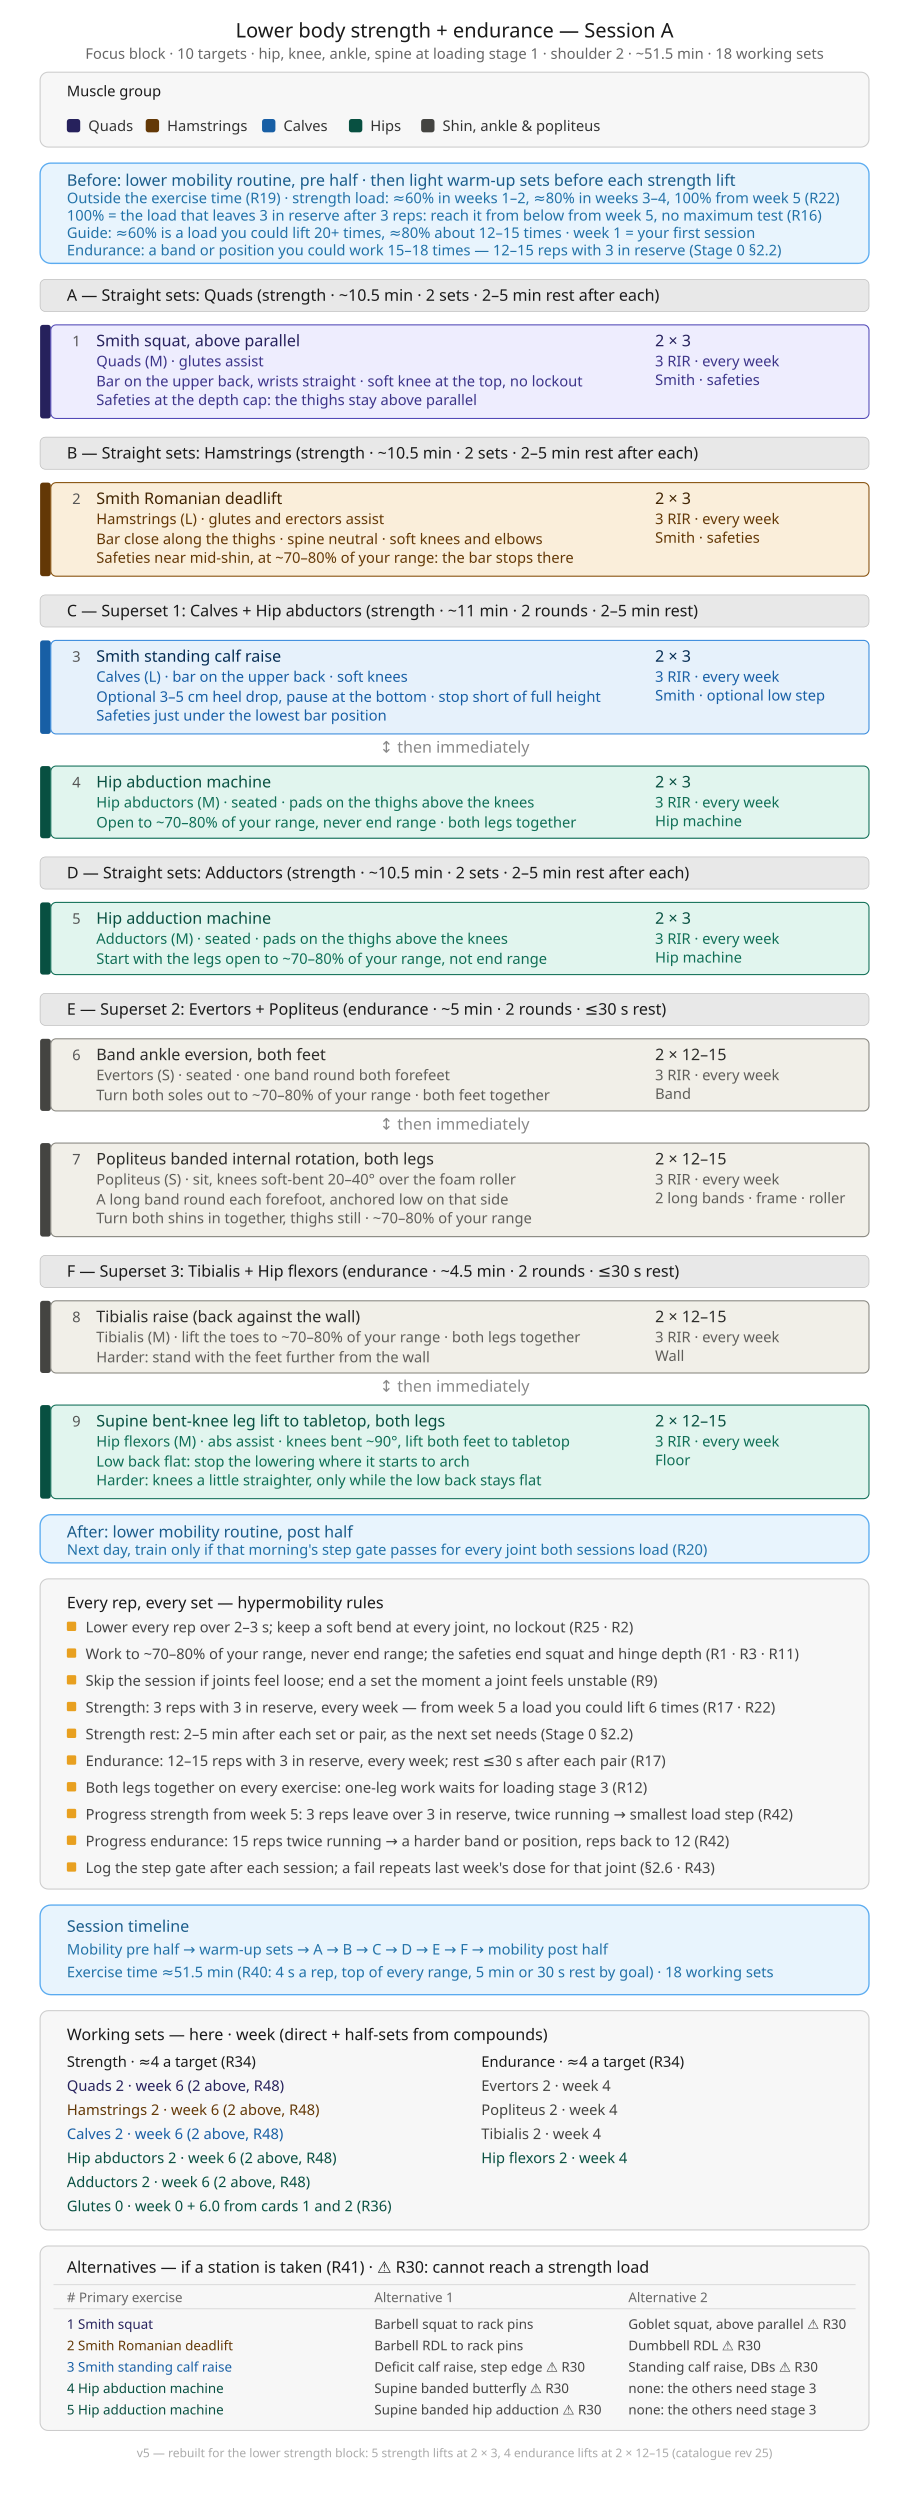
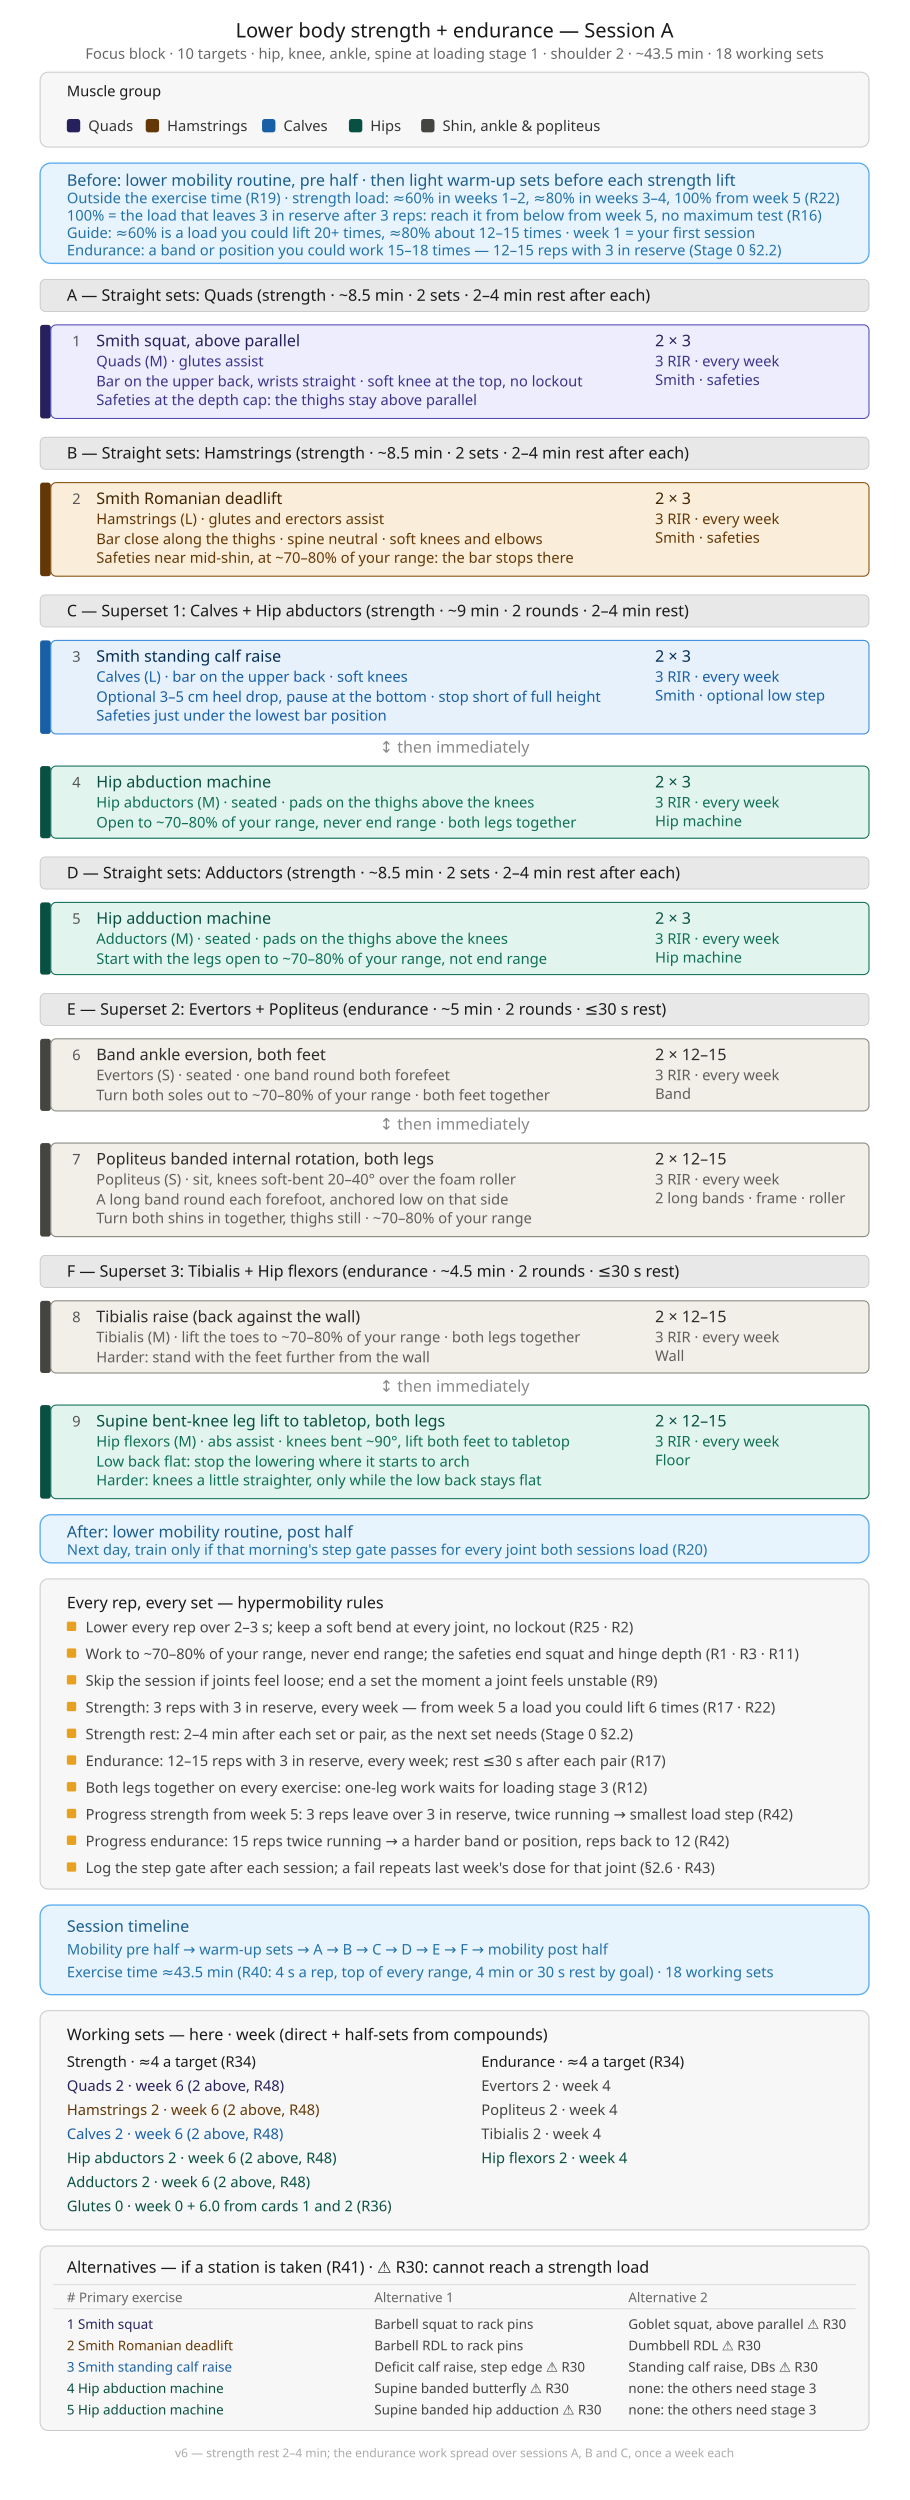
<svg xmlns="http://www.w3.org/2000/svg" width="100%" viewBox="0 0 680 1870" style="font-family: sans-serif;">
  <text font-size="15" font-weight="500" fill="#1a1a1a" x="340" y="28" text-anchor="middle">Lower body strength + endurance — Session A</text>
-   <text font-size="11" fill="#666" x="340" y="44" text-anchor="middle">Focus block · 10 targets · hip, knee, ankle, spine at loading stage 1 · shoulder 2 · ~51.5 min · 18 working sets</text>
+   <text font-size="11" fill="#666" x="340" y="44" text-anchor="middle">Focus block · 10 targets · hip, knee, ankle, spine at loading stage 1 · shoulder 2 · ~43.5 min · 18 working sets</text>
  <rect x="30" y="54" width="620" height="56" rx="6" fill="#f7f7f7" stroke="#ccc" stroke-width="0.8" />
  <text font-size="11" font-weight="500" fill="#1a1a1a" x="50" y="72">Muscle group</text>
  <rect x="50" y="89" width="10" height="10" rx="2" fill="#26215c" />
  <text font-size="11" fill="#333" x="66" y="98">Quads</text>
  <rect x="109" y="89" width="10" height="10" rx="2" fill="#633806" />
  <text font-size="11" fill="#333" x="125" y="98">Hamstrings</text>
  <rect x="196" y="89" width="10" height="10" rx="2" fill="#185fa5" />
  <text font-size="11" fill="#333" x="212" y="98">Calves</text>
  <rect x="261" y="89" width="10" height="10" rx="2" fill="#085041" />
  <text font-size="11" fill="#333" x="277" y="98">Hips</text>
  <rect x="315" y="89" width="10" height="10" rx="2" fill="#444441" />
  <text font-size="11" fill="#333" x="331" y="98">Shin, ankle &amp; popliteus</text>
  <rect x="30" y="122" width="620" height="75" rx="8" fill="#e8f4fd" stroke="#5aabf0" stroke-width="1" />
  <text font-size="12" font-weight="500" fill="#1a5c8a" x="50" y="139">Before: lower mobility routine, pre half · then light warm-up sets before each strength lift</text>
  <text font-size="11" fill="#2272a8" x="50" y="152">Outside the exercise time (R19) · strength load: ≈60% in weeks 1–2, ≈80% in weeks 3–4, 100% from week 5 (R22)</text>
  <text font-size="11" fill="#2272a8" x="50" y="165">100% = the load that leaves 3 in reserve after 3 reps: reach it from below from week 5, no maximum test (R16)</text>
  <text font-size="11" fill="#2272a8" x="50" y="178">Guide: ≈60% is a load you could lift 20+ times, ≈80% about 12–15 times · week 1 = your first session</text>
  <text font-size="11" fill="#2272a8" x="50" y="191">Endurance: a band or position you could work 15–18 times — 12–15 reps with 3 in reserve (Stage 0 §2.2)</text>
  <rect x="30" y="209" width="620" height="24" rx="4" fill="#e8e8e8" stroke="#bbb" stroke-width="0.5" />
-   <text font-size="12" font-weight="500" fill="#1a1a1a" x="50" y="225">A — Straight sets: Quads  (strength · ~10.5 min · 2 sets · 2–5 min rest after each)</text>
+   <text font-size="12" font-weight="500" fill="#1a1a1a" x="50" y="225">A — Straight sets: Quads  (strength · ~8.5 min · 2 sets · 2–4 min rest after each)</text>
  <rect x="30" y="243" width="8" height="70" rx="2" fill="#26215c" />
  <rect x="38" y="243" width="612" height="70" rx="4" fill="#eeedfe" stroke="#534ab7" stroke-width="0.8" />
  <text font-size="11" font-weight="500" fill="#555" x="54" y="259">1</text>
  <text font-size="12" font-weight="500" fill="#26215c" x="72" y="259">Smith squat, above parallel</text>
  <text font-size="11" fill="#3c3489" x="72" y="274">Quads (M) · glutes assist</text>
  <text font-size="11" fill="#3c3489" x="72" y="289">Bar on the upper back, wrists straight · soft knee at the top, no lockout</text>
  <text font-size="11" fill="#3c3489" x="72" y="303">Safeties at the depth cap: the thighs stay above parallel</text>
  <text font-size="12" font-weight="500" fill="#26215c" x="490" y="259">2 × 3</text>
  <text font-size="11" fill="#3c3489" x="490" y="274">3 RIR · every week</text>
  <text font-size="11" fill="#3c3489" x="490" y="288">Smith · safeties</text>
  <rect x="30" y="327" width="620" height="24" rx="4" fill="#e8e8e8" stroke="#bbb" stroke-width="0.5" />
-   <text font-size="12" font-weight="500" fill="#1a1a1a" x="50" y="343">B — Straight sets: Hamstrings  (strength · ~10.5 min · 2 sets · 2–5 min rest after each)</text>
+   <text font-size="12" font-weight="500" fill="#1a1a1a" x="50" y="343">B — Straight sets: Hamstrings  (strength · ~8.5 min · 2 sets · 2–4 min rest after each)</text>
  <rect x="30" y="361" width="8" height="70" rx="2" fill="#633806" />
  <rect x="38" y="361" width="612" height="70" rx="4" fill="#faeeda" stroke="#854f0b" stroke-width="0.8" />
  <text font-size="11" font-weight="500" fill="#555" x="54" y="377">2</text>
  <text font-size="12" font-weight="500" fill="#412402" x="72" y="377">Smith Romanian deadlift</text>
  <text font-size="11" fill="#633806" x="72" y="392">Hamstrings (L) · glutes and erectors assist</text>
  <text font-size="11" fill="#633806" x="72" y="407">Bar close along the thighs · spine neutral · soft knees and elbows</text>
  <text font-size="11" fill="#633806" x="72" y="421">Safeties near mid-shin, at ~70–80% of your range: the bar stops there</text>
  <text font-size="12" font-weight="500" fill="#412402" x="490" y="377">2 × 3</text>
  <text font-size="11" fill="#633806" x="490" y="392">3 RIR · every week</text>
  <text font-size="11" fill="#633806" x="490" y="406">Smith · safeties</text>
  <rect x="30" y="445" width="620" height="24" rx="4" fill="#e8e8e8" stroke="#bbb" stroke-width="0.5" />
-   <text font-size="12" font-weight="500" fill="#1a1a1a" x="50" y="461">C — Superset 1: Calves + Hip abductors  (strength · ~11 min · 2 rounds · 2–5 min rest)</text>
+   <text font-size="12" font-weight="500" fill="#1a1a1a" x="50" y="461">C — Superset 1: Calves + Hip abductors  (strength · ~9 min · 2 rounds · 2–4 min rest)</text>
  <rect x="30" y="479" width="8" height="70" rx="2" fill="#185fa5" />
  <rect x="38" y="479" width="612" height="70" rx="4" fill="#e6f1fb" stroke="#378add" stroke-width="0.8" />
  <text font-size="11" font-weight="500" fill="#555" x="54" y="495">3</text>
  <text font-size="12" font-weight="500" fill="#042c53" x="72" y="495">Smith standing calf raise</text>
  <text font-size="11" fill="#185fa5" x="72" y="510">Calves (L) · bar on the upper back · soft knees</text>
  <text font-size="11" fill="#185fa5" x="72" y="525">Optional 3–5 cm heel drop, pause at the bottom · stop short of full height</text>
  <text font-size="11" fill="#185fa5" x="72" y="539">Safeties just under the lowest bar position</text>
  <text font-size="12" font-weight="500" fill="#042c53" x="490" y="495">2 × 3</text>
  <text font-size="11" fill="#185fa5" x="490" y="510">3 RIR · every week</text>
  <text font-size="11" fill="#185fa5" x="490" y="524">Smith · optional low step</text>
  <text font-size="12" fill="#888" x="340" y="563" text-anchor="middle">↕ then immediately</text>
  <rect x="30" y="573" width="8" height="54" rx="2" fill="#085041" />
  <rect x="38" y="573" width="612" height="54" rx="4" fill="#e1f5ee" stroke="#0f6e56" stroke-width="0.8" />
  <text font-size="11" font-weight="500" fill="#555" x="54" y="589">4</text>
  <text font-size="12" font-weight="500" fill="#085041" x="72" y="589">Hip abduction machine</text>
  <text font-size="11" fill="#0f6e56" x="72" y="604">Hip abductors (M) · seated · pads on the thighs above the knees</text>
  <text font-size="11" fill="#0f6e56" x="72" y="619">Open to ~70–80% of your range, never end range · both legs together</text>
  <text font-size="12" font-weight="500" fill="#085041" x="490" y="589">2 × 3</text>
  <text font-size="11" fill="#0f6e56" x="490" y="604">3 RIR · every week</text>
  <text font-size="11" fill="#0f6e56" x="490" y="618">Hip machine</text>
  <rect x="30" y="641" width="620" height="24" rx="4" fill="#e8e8e8" stroke="#bbb" stroke-width="0.5" />
-   <text font-size="12" font-weight="500" fill="#1a1a1a" x="50" y="657">D — Straight sets: Adductors  (strength · ~10.5 min · 2 sets · 2–5 min rest after each)</text>
+   <text font-size="12" font-weight="500" fill="#1a1a1a" x="50" y="657">D — Straight sets: Adductors  (strength · ~8.5 min · 2 sets · 2–4 min rest after each)</text>
  <rect x="30" y="675" width="8" height="54" rx="2" fill="#085041" />
  <rect x="38" y="675" width="612" height="54" rx="4" fill="#e1f5ee" stroke="#0f6e56" stroke-width="0.8" />
  <text font-size="11" font-weight="500" fill="#555" x="54" y="691">5</text>
  <text font-size="12" font-weight="500" fill="#085041" x="72" y="691">Hip adduction machine</text>
  <text font-size="11" fill="#0f6e56" x="72" y="706">Adductors (M) · seated · pads on the thighs above the knees</text>
  <text font-size="11" fill="#0f6e56" x="72" y="721">Start with the legs open to ~70–80% of your range, not end range</text>
  <text font-size="12" font-weight="500" fill="#085041" x="490" y="691">2 × 3</text>
  <text font-size="11" fill="#0f6e56" x="490" y="706">3 RIR · every week</text>
  <text font-size="11" fill="#0f6e56" x="490" y="720">Hip machine</text>
  <rect x="30" y="743" width="620" height="24" rx="4" fill="#e8e8e8" stroke="#bbb" stroke-width="0.5" />
  <text font-size="12" font-weight="500" fill="#1a1a1a" x="50" y="759">E — Superset 2: Evertors + Popliteus  (endurance · ~5 min · 2 rounds · ≤30 s rest)</text>
  <rect x="30" y="777" width="8" height="54" rx="2" fill="#444441" />
  <rect x="38" y="777" width="612" height="54" rx="4" fill="#f1efe8" stroke="#888780" stroke-width="0.8" />
  <text font-size="11" font-weight="500" fill="#555" x="54" y="793">6</text>
  <text font-size="12" font-weight="500" fill="#2c2c2a" x="72" y="793">Band ankle eversion, both feet</text>
  <text font-size="11" fill="#5f5e5a" x="72" y="808">Evertors (S) · seated · one band round both forefeet</text>
  <text font-size="11" fill="#5f5e5a" x="72" y="823">Turn both soles out to ~70–80% of your range · both feet together</text>
  <text font-size="12" font-weight="500" fill="#2c2c2a" x="490" y="793">2 × 12–15</text>
  <text font-size="11" fill="#5f5e5a" x="490" y="808">3 RIR · every week</text>
  <text font-size="11" fill="#5f5e5a" x="490" y="822">Band</text>
  <text font-size="12" fill="#888" x="340" y="845" text-anchor="middle">↕ then immediately</text>
  <rect x="30" y="855" width="8" height="70" rx="2" fill="#444441" />
  <rect x="38" y="855" width="612" height="70" rx="4" fill="#f1efe8" stroke="#888780" stroke-width="0.8" />
  <text font-size="11" font-weight="500" fill="#555" x="54" y="871">7</text>
  <text font-size="12" font-weight="500" fill="#2c2c2a" x="72" y="871">Popliteus banded internal rotation, both legs</text>
  <text font-size="11" fill="#5f5e5a" x="72" y="886">Popliteus (S) · sit, knees soft-bent 20–40° over the foam roller</text>
  <text font-size="11" fill="#5f5e5a" x="72" y="901">A long band round each forefoot, anchored low on that side</text>
  <text font-size="11" fill="#5f5e5a" x="72" y="915">Turn both shins in together, thighs still · ~70–80% of your range</text>
  <text font-size="12" font-weight="500" fill="#2c2c2a" x="490" y="871">2 × 12–15</text>
  <text font-size="11" fill="#5f5e5a" x="490" y="886">3 RIR · every week</text>
  <text font-size="11" fill="#5f5e5a" x="490" y="900">2 long bands · frame · roller</text>
  <rect x="30" y="939" width="620" height="24" rx="4" fill="#e8e8e8" stroke="#bbb" stroke-width="0.5" />
  <text font-size="12" font-weight="500" fill="#1a1a1a" x="50" y="955">F — Superset 3: Tibialis + Hip flexors  (endurance · ~4.5 min · 2 rounds · ≤30 s rest)</text>
  <rect x="30" y="973" width="8" height="54" rx="2" fill="#444441" />
  <rect x="38" y="973" width="612" height="54" rx="4" fill="#f1efe8" stroke="#888780" stroke-width="0.8" />
  <text font-size="11" font-weight="500" fill="#555" x="54" y="989">8</text>
  <text font-size="12" font-weight="500" fill="#2c2c2a" x="72" y="989">Tibialis raise (back against the wall)</text>
  <text font-size="11" fill="#5f5e5a" x="72" y="1004">Tibialis (M) · lift the toes to ~70–80% of your range · both legs together</text>
  <text font-size="11" fill="#5f5e5a" x="72" y="1019">Harder: stand with the feet further from the wall</text>
  <text font-size="12" font-weight="500" fill="#2c2c2a" x="490" y="989">2 × 12–15</text>
  <text font-size="11" fill="#5f5e5a" x="490" y="1004">3 RIR · every week</text>
  <text font-size="11" fill="#5f5e5a" x="490" y="1018">Wall</text>
  <text font-size="12" fill="#888" x="340" y="1041" text-anchor="middle">↕ then immediately</text>
  <rect x="30" y="1051" width="8" height="70" rx="2" fill="#085041" />
  <rect x="38" y="1051" width="612" height="70" rx="4" fill="#e1f5ee" stroke="#0f6e56" stroke-width="0.8" />
  <text font-size="11" font-weight="500" fill="#555" x="54" y="1067">9</text>
  <text font-size="12" font-weight="500" fill="#085041" x="72" y="1067">Supine bent-knee leg lift to tabletop, both legs</text>
  <text font-size="11" fill="#0f6e56" x="72" y="1082">Hip flexors (M) · abs assist · knees bent ~90°, lift both feet to tabletop</text>
  <text font-size="11" fill="#0f6e56" x="72" y="1097">Low back flat: stop the lowering where it starts to arch</text>
  <text font-size="11" fill="#0f6e56" x="72" y="1111">Harder: knees a little straighter, only while the low back stays flat</text>
  <text font-size="12" font-weight="500" fill="#085041" x="490" y="1067">2 × 12–15</text>
  <text font-size="11" fill="#0f6e56" x="490" y="1082">3 RIR · every week</text>
  <text font-size="11" fill="#0f6e56" x="490" y="1096">Floor</text>
  <rect x="30" y="1133" width="620" height="36" rx="8" fill="#e8f4fd" stroke="#5aabf0" stroke-width="1" />
  <text font-size="12" font-weight="500" fill="#1a5c8a" x="50" y="1150">After: lower mobility routine, post half</text>
  <text font-size="11" fill="#2272a8" x="50" y="1163">Next day, train only if that morning's step gate passes for every joint both sessions load (R20)</text>
  <rect x="30" y="1181" width="620" height="232" rx="6" fill="#f7f7f7" stroke="#ccc" stroke-width="0.8" />
  <text font-size="12" font-weight="500" fill="#1a1a1a" x="50" y="1203">Every rep, every set — hypermobility rules</text>
  <rect x="50" y="1213" width="7" height="7" rx="1" fill="#e8a020" />
  <text font-size="11" fill="#444" x="64" y="1221">Lower every rep over 2–3 s; keep a soft bend at every joint, no lockout (R25 · R2)</text>
  <rect x="50" y="1233" width="7" height="7" rx="1" fill="#e8a020" />
  <text font-size="11" fill="#444" x="64" y="1241">Work to ~70–80% of your range, never end range; the safeties end squat and hinge depth (R1 · R3 · R11)</text>
  <rect x="50" y="1253" width="7" height="7" rx="1" fill="#e8a020" />
  <text font-size="11" fill="#444" x="64" y="1261">Skip the session if joints feel loose; end a set the moment a joint feels unstable (R9)</text>
  <rect x="50" y="1273" width="7" height="7" rx="1" fill="#e8a020" />
  <text font-size="11" fill="#444" x="64" y="1281">Strength: 3 reps with 3 in reserve, every week — from week 5 a load you could lift 6 times (R17 · R22)</text>
  <rect x="50" y="1293" width="7" height="7" rx="1" fill="#e8a020" />
-   <text font-size="11" fill="#444" x="64" y="1301">Strength rest: 2–5 min after each set or pair, as the next set needs (Stage 0 §2.2)</text>
+   <text font-size="11" fill="#444" x="64" y="1301">Strength rest: 2–4 min after each set or pair, as the next set needs (Stage 0 §2.2)</text>
  <rect x="50" y="1313" width="7" height="7" rx="1" fill="#e8a020" />
  <text font-size="11" fill="#444" x="64" y="1321">Endurance: 12–15 reps with 3 in reserve, every week; rest ≤30 s after each pair (R17)</text>
  <rect x="50" y="1333" width="7" height="7" rx="1" fill="#e8a020" />
  <text font-size="11" fill="#444" x="64" y="1341">Both legs together on every exercise: one-leg work waits for loading stage 3 (R12)</text>
  <rect x="50" y="1353" width="7" height="7" rx="1" fill="#e8a020" />
  <text font-size="11" fill="#444" x="64" y="1361">Progress strength from week 5: 3 reps leave over 3 in reserve, twice running → smallest load step (R42)</text>
  <rect x="50" y="1373" width="7" height="7" rx="1" fill="#e8a020" />
  <text font-size="11" fill="#444" x="64" y="1381">Progress endurance: 15 reps twice running → a harder band or position, reps back to 12 (R42)</text>
  <rect x="50" y="1393" width="7" height="7" rx="1" fill="#e8a020" />
  <text font-size="11" fill="#444" x="64" y="1401">Log the step gate after each session; a fail repeats last week's dose for that joint (§2.6 · R43)</text>
  <rect x="30" y="1425" width="620" height="67" rx="8" fill="#e8f4fd" stroke="#5aabf0" stroke-width="1" />
  <text font-size="12" font-weight="500" fill="#1a5c8a" x="50" y="1445">Session timeline</text>
  <text font-size="11" fill="#2272a8" x="50" y="1462">Mobility pre half → warm-up sets → A → B → C → D → E → F → mobility post half</text>
-   <text font-size="11" fill="#2272a8" x="50" y="1479">Exercise time ≈51.5 min (R40: 4 s a rep, top of every range, 5 min or 30 s rest by goal) · 18 working sets</text>
+   <text font-size="11" fill="#2272a8" x="50" y="1479">Exercise time ≈43.5 min (R40: 4 s a rep, top of every range, 4 min or 30 s rest by goal) · 18 working sets</text>
  <rect x="30" y="1504" width="620" height="164" rx="6" fill="#f7f7f7" stroke="#ccc" stroke-width="0.8" />
  <text font-size="12" font-weight="500" fill="#1a1a1a" x="50" y="1526">Working sets — here · week (direct + half-sets from compounds)</text>
  <text font-size="11" fill="#1a1a1a" x="50" y="1546">Strength · ≈4 a target (R34)</text>
  <text font-size="11" fill="#26215c" x="50" y="1564">Quads 2 · week 6 (2 above, R48)</text>
  <text font-size="11" fill="#633806" x="50" y="1582">Hamstrings 2 · week 6 (2 above, R48)</text>
  <text font-size="11" fill="#185fa5" x="50" y="1600">Calves 2 · week 6 (2 above, R48)</text>
  <text font-size="11" fill="#085041" x="50" y="1618">Hip abductors 2 · week 6 (2 above, R48)</text>
  <text font-size="11" fill="#085041" x="50" y="1636">Adductors 2 · week 6 (2 above, R48)</text>
  <text font-size="11" fill="#085041" x="50" y="1654">Glutes 0 · week 0 + 6.0 from cards 1 and 2 (R36)</text>
  <text font-size="11" fill="#1a1a1a" x="360" y="1546">Endurance · ≈4 a target (R34)</text>
  <text font-size="11" fill="#444441" x="360" y="1564">Evertors 2 · week 4</text>
  <text font-size="11" fill="#444441" x="360" y="1582">Popliteus 2 · week 4</text>
  <text font-size="11" fill="#444441" x="360" y="1600">Tibialis 2 · week 4</text>
  <text font-size="11" fill="#085041" x="360" y="1618">Hip flexors 2 · week 4</text>
  <rect x="30" y="1680" width="620" height="138" rx="6" fill="#f7f7f7" stroke="#ccc" stroke-width="0.8" />
  <text font-size="12" font-weight="500" fill="#1a1a1a" x="50" y="1700">Alternatives — if a station is taken (R41) · ⚠ R30: cannot reach a strength load</text>
  <line x1="40" y1="1709" x2="640" y2="1709" stroke="#ccc" stroke-width="0.5" />
  <text font-size="10" font-weight="500" fill="#666" x="50" y="1722">#  Primary exercise</text>
  <text font-size="10" font-weight="500" fill="#666" x="280" y="1722">Alternative 1</text>
  <text font-size="10" font-weight="500" fill="#666" x="470" y="1722">Alternative 2</text>
  <line x1="40" y1="1727" x2="640" y2="1727" stroke="#ccc" stroke-width="0.5" />
  <text font-size="10" fill="#26215c" x="50" y="1742">1  Smith squat</text>
  <text font-size="10" fill="#444" x="280" y="1742">Barbell squat to rack pins</text>
  <text font-size="10" fill="#444" x="470" y="1742">Goblet squat, above parallel ⚠ R30</text>
  <text font-size="10" fill="#633806" x="50" y="1758">2  Smith Romanian deadlift</text>
  <text font-size="10" fill="#444" x="280" y="1758">Barbell RDL to rack pins</text>
  <text font-size="10" fill="#444" x="470" y="1758">Dumbbell RDL ⚠ R30</text>
  <text font-size="10" fill="#185fa5" x="50" y="1774">3  Smith standing calf raise</text>
  <text font-size="10" fill="#444" x="280" y="1774">Deficit calf raise, step edge ⚠ R30</text>
  <text font-size="10" fill="#444" x="470" y="1774">Standing calf raise, DBs ⚠ R30</text>
  <text font-size="10" fill="#085041" x="50" y="1790">4  Hip abduction machine</text>
  <text font-size="10" fill="#444" x="280" y="1790">Supine banded butterfly ⚠ R30</text>
  <text font-size="10" fill="#444" x="470" y="1790">none: the others need stage 3</text>
  <text font-size="10" fill="#085041" x="50" y="1806">5  Hip adduction machine</text>
  <text font-size="10" fill="#444" x="280" y="1806">Supine banded hip adduction ⚠ R30</text>
  <text font-size="10" fill="#444" x="470" y="1806">none: the others need stage 3</text>
-   <text font-size="9" fill="#aaa" x="340" y="1838" text-anchor="middle">v5 — rebuilt for the lower strength block: 5 strength lifts at 2 × 3, 4 endurance lifts at 2 × 12–15 (catalogue rev 25)</text>
+   <text font-size="9" fill="#aaa" x="340" y="1838" text-anchor="middle">v6 — strength rest 2–4 min; the endurance work spread over sessions A, B and C, once a week each</text>
</svg>
